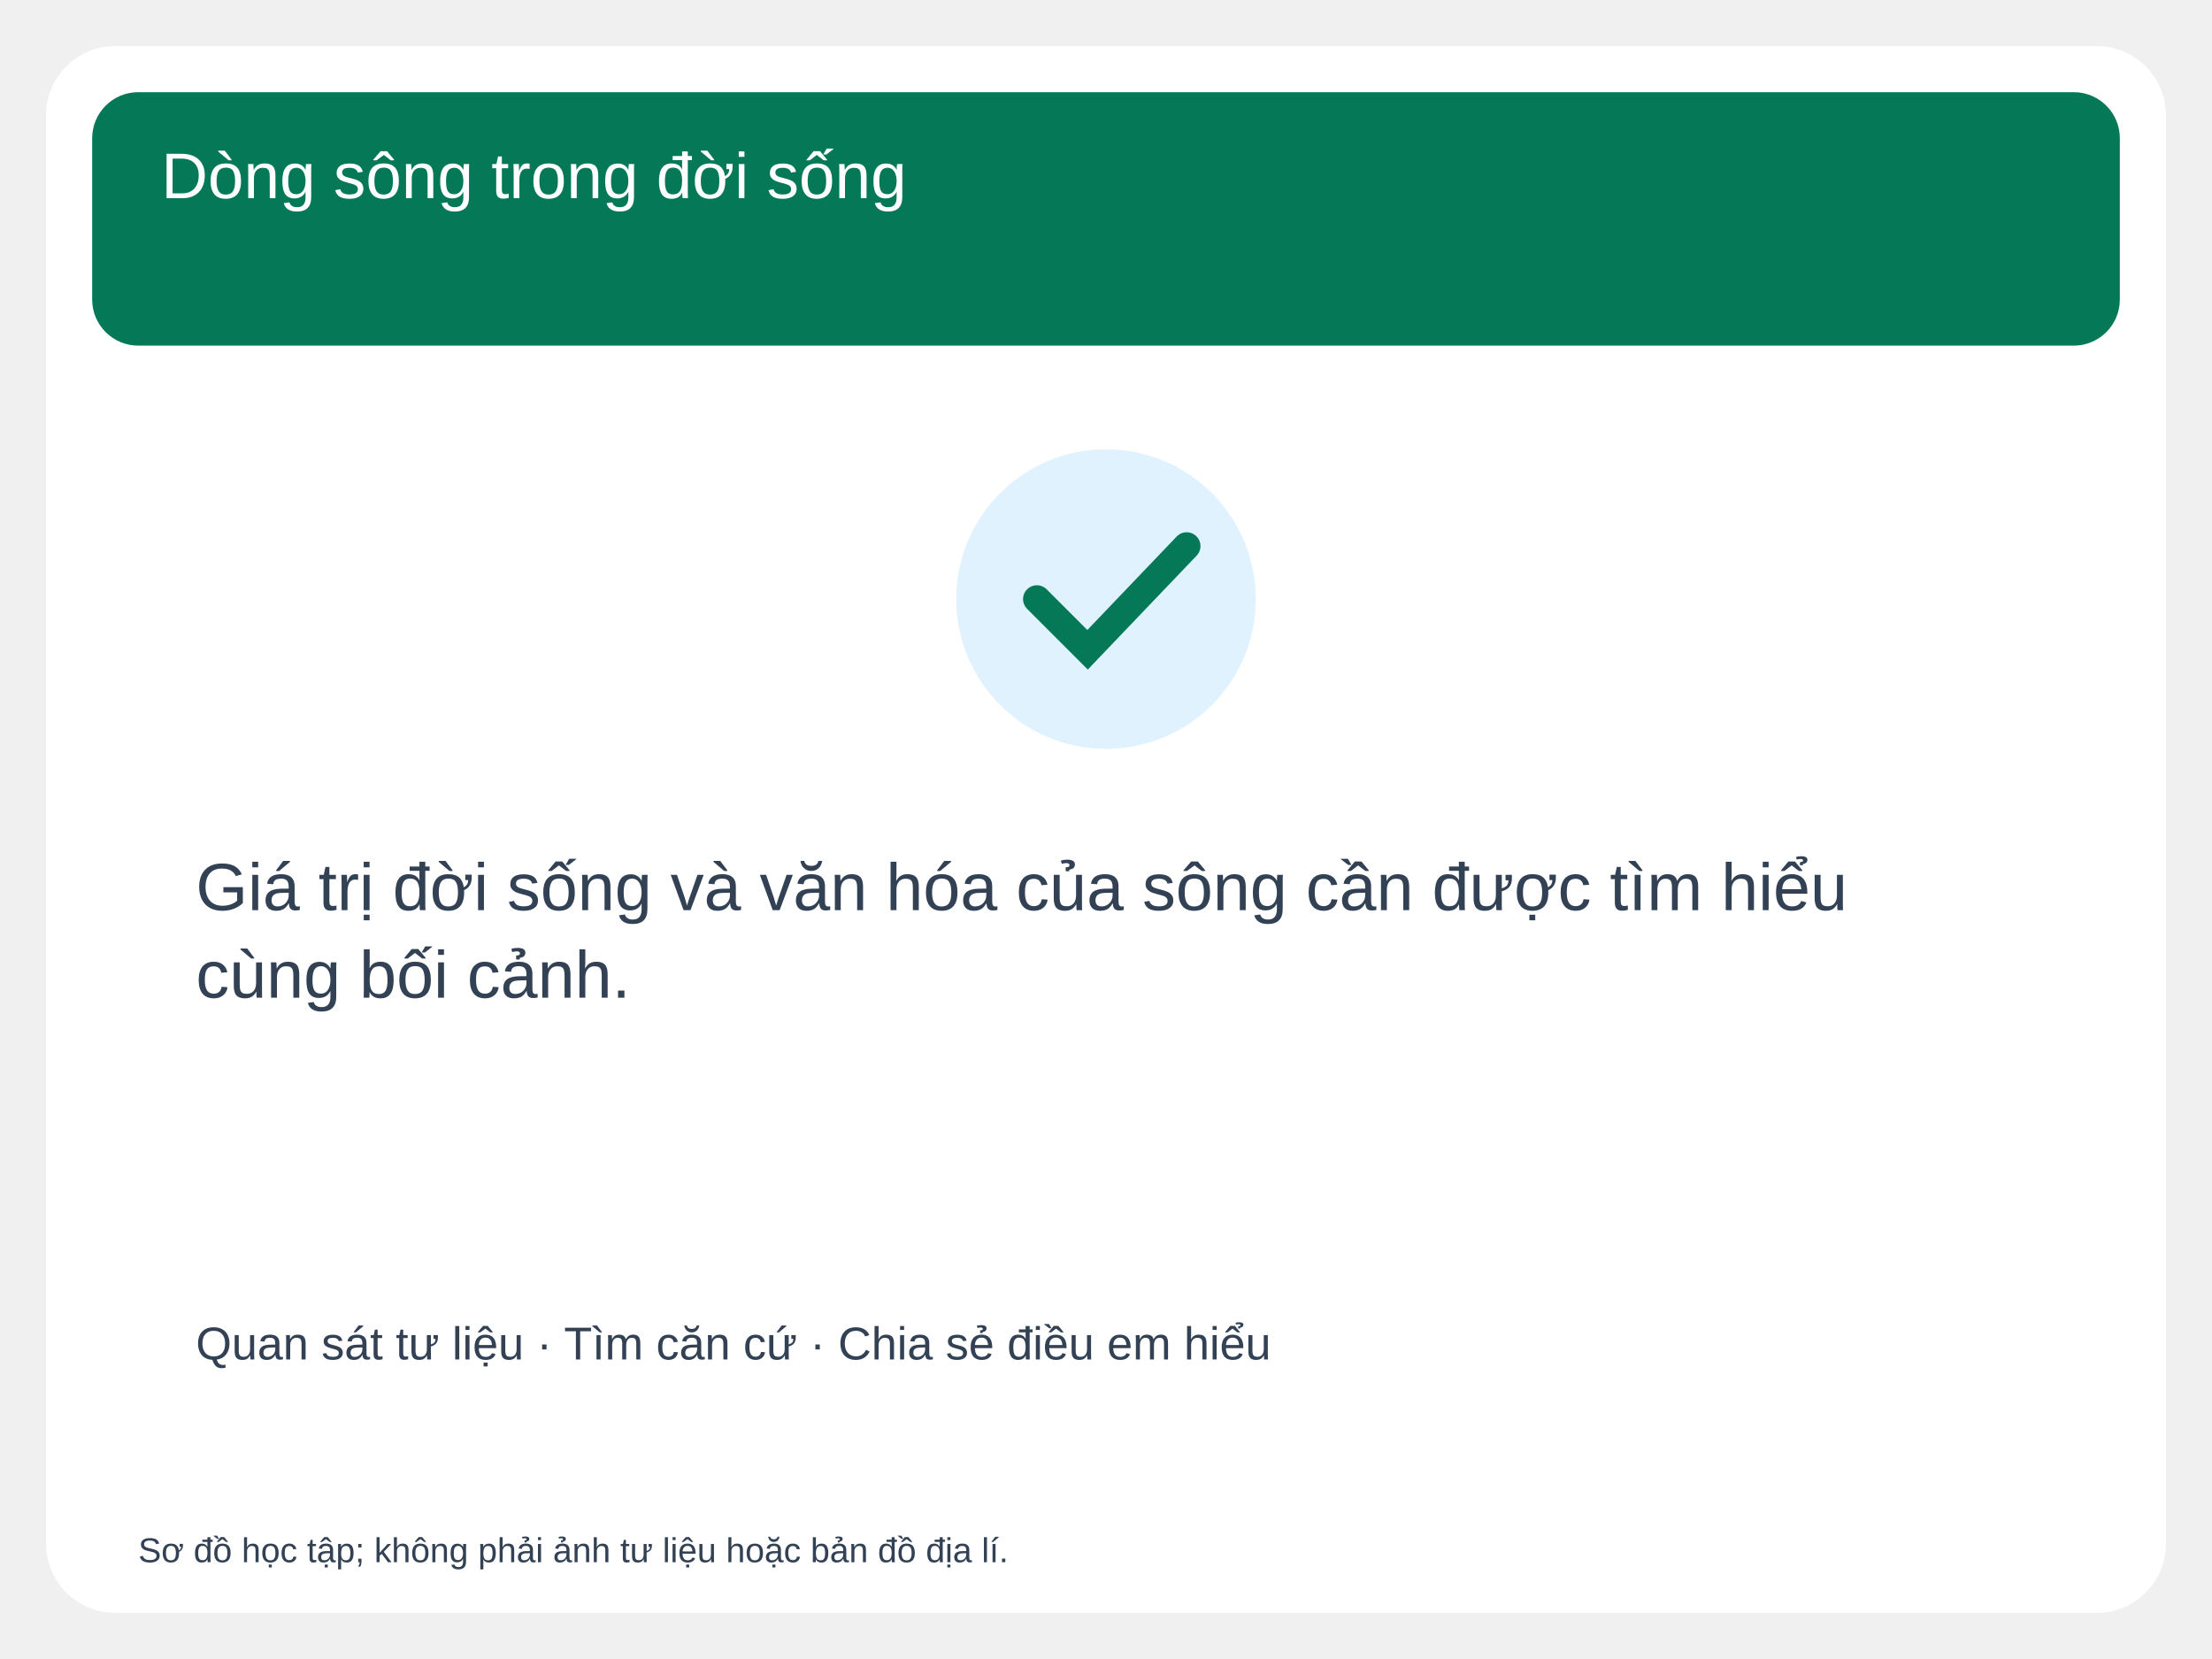
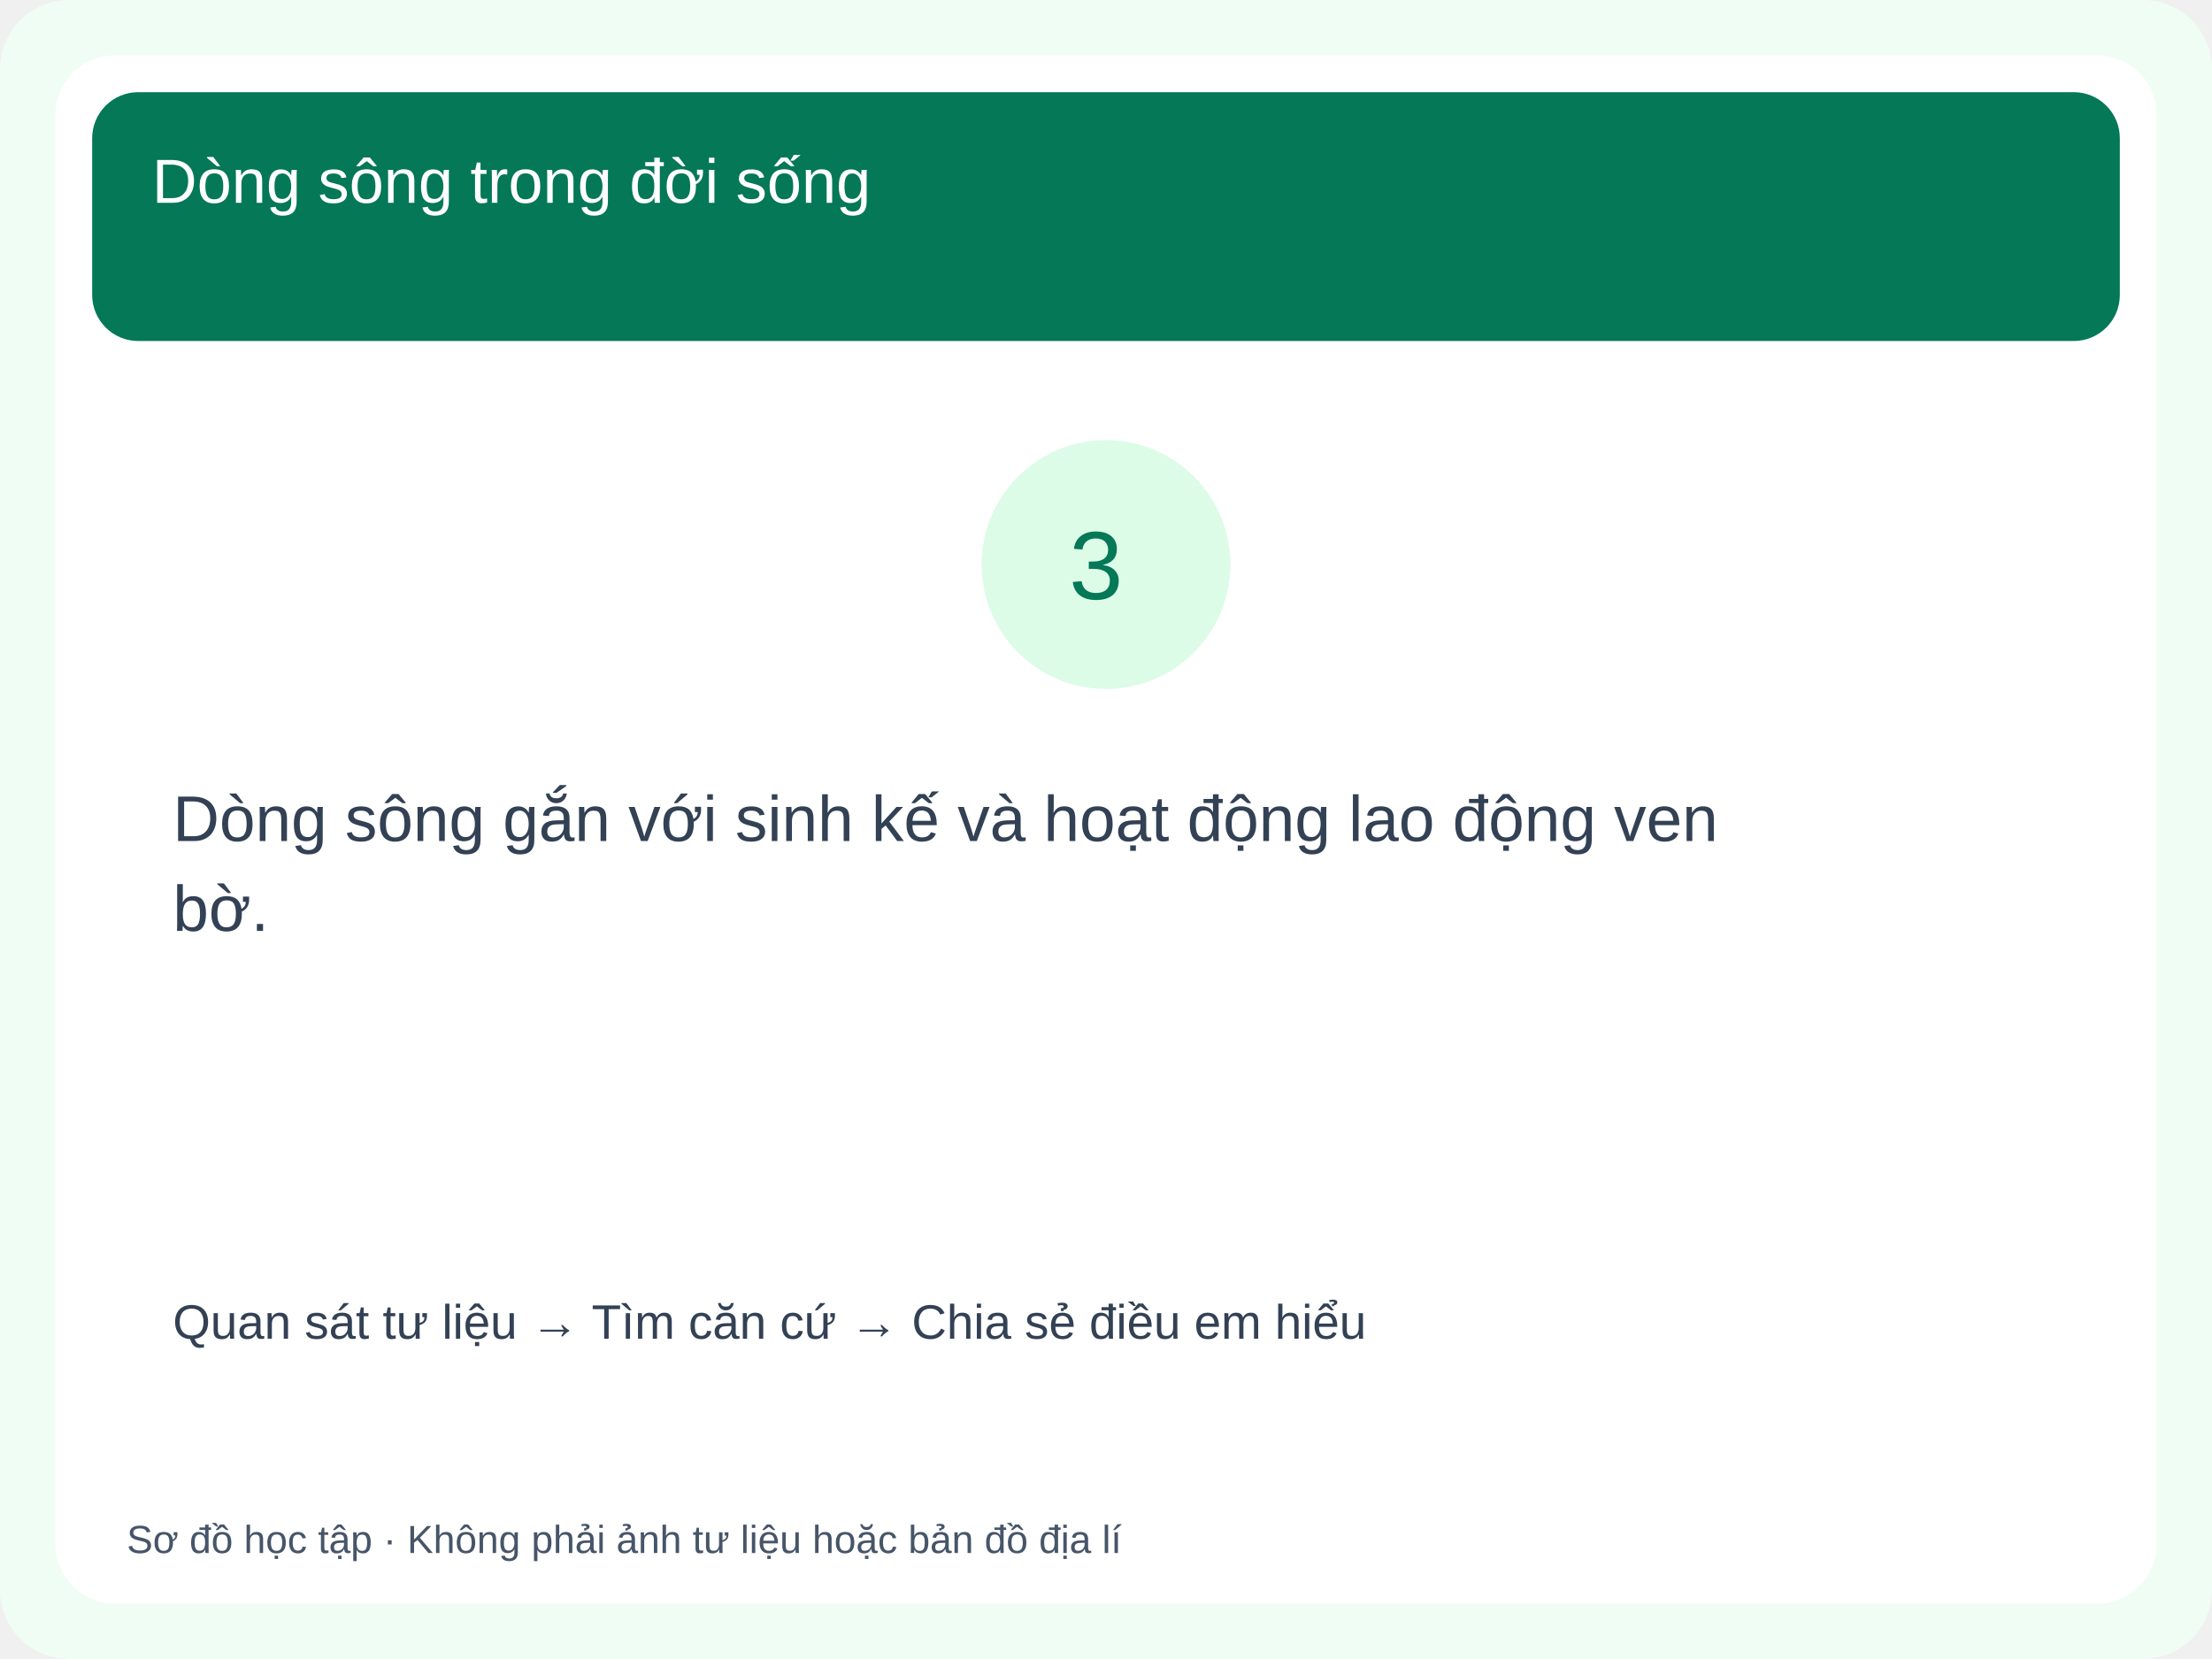
<svg xmlns="http://www.w3.org/2000/svg" viewBox="0 0 960 720">
+   <rect width="960" height="720" rx="30" fill="#f0fdf4" />
  <g font-family="Arial,sans-serif">
-     <rect x="20" y="20" width="920" height="680" rx="30" fill="white" />
-     <rect x="40" y="40" width="880" height="110" rx="20" fill="#047857" />
-     <text x="70" y="86" font-size="28" fill="white">Dòng sông trong đời sống</text>
-     <circle cx="480" cy="260" r="65" fill="#e0f2fe" />
-     <path d="M450 260l22 22 43-45" fill="none" stroke="#047857" stroke-width="12" stroke-linecap="round" />
-     <text x="85" y="395" font-size="29" fill="#334155">Giá trị đời sống và văn hóa của sông cần được tìm hiểu</text>
-     <text x="85" y="433" font-size="29" fill="#334155">cùng bối cảnh.</text>
-     <text x="85" y="590" font-size="20" fill="#334155">Quan sát tư liệu · Tìm căn cứ · Chia sẻ điều em hiểu</text>
-     <text x="60" y="678" font-size="15" fill="#334155">Sơ đồ học tập; không phải ảnh tư liệu hoặc bản đồ địa lí.</text>
+     <rect x="24" y="24" width="912" height="672" rx="26" fill="white" />
+     <rect x="40" y="40" width="880" height="108" rx="20" fill="#047857" />
+     <text x="66" y="88" font-size="27" fill="white">Dòng sông trong đời sống</text>
+     <circle cx="480" cy="245" r="54" fill="#dcfce7" />
+     <text x="464" y="260" font-size="42" fill="#047857">3</text>
+     <text x="75" y="365" font-size="28" fill="#334155">Dòng sông gắn với sinh kế và hoạt động lao động ven</text>
+     <text x="75" y="404" font-size="28" fill="#334155">bờ.</text>
+     <text x="75" y="581" font-size="21" fill="#334155">Quan sát tư liệu → Tìm căn cứ → Chia sẻ điều em hiểu</text>
+     <text x="55" y="674" font-size="17" fill="#475569">Sơ đồ học tập · Không phải ảnh tư liệu hoặc bản đồ địa lí</text>
  </g>
</svg>
